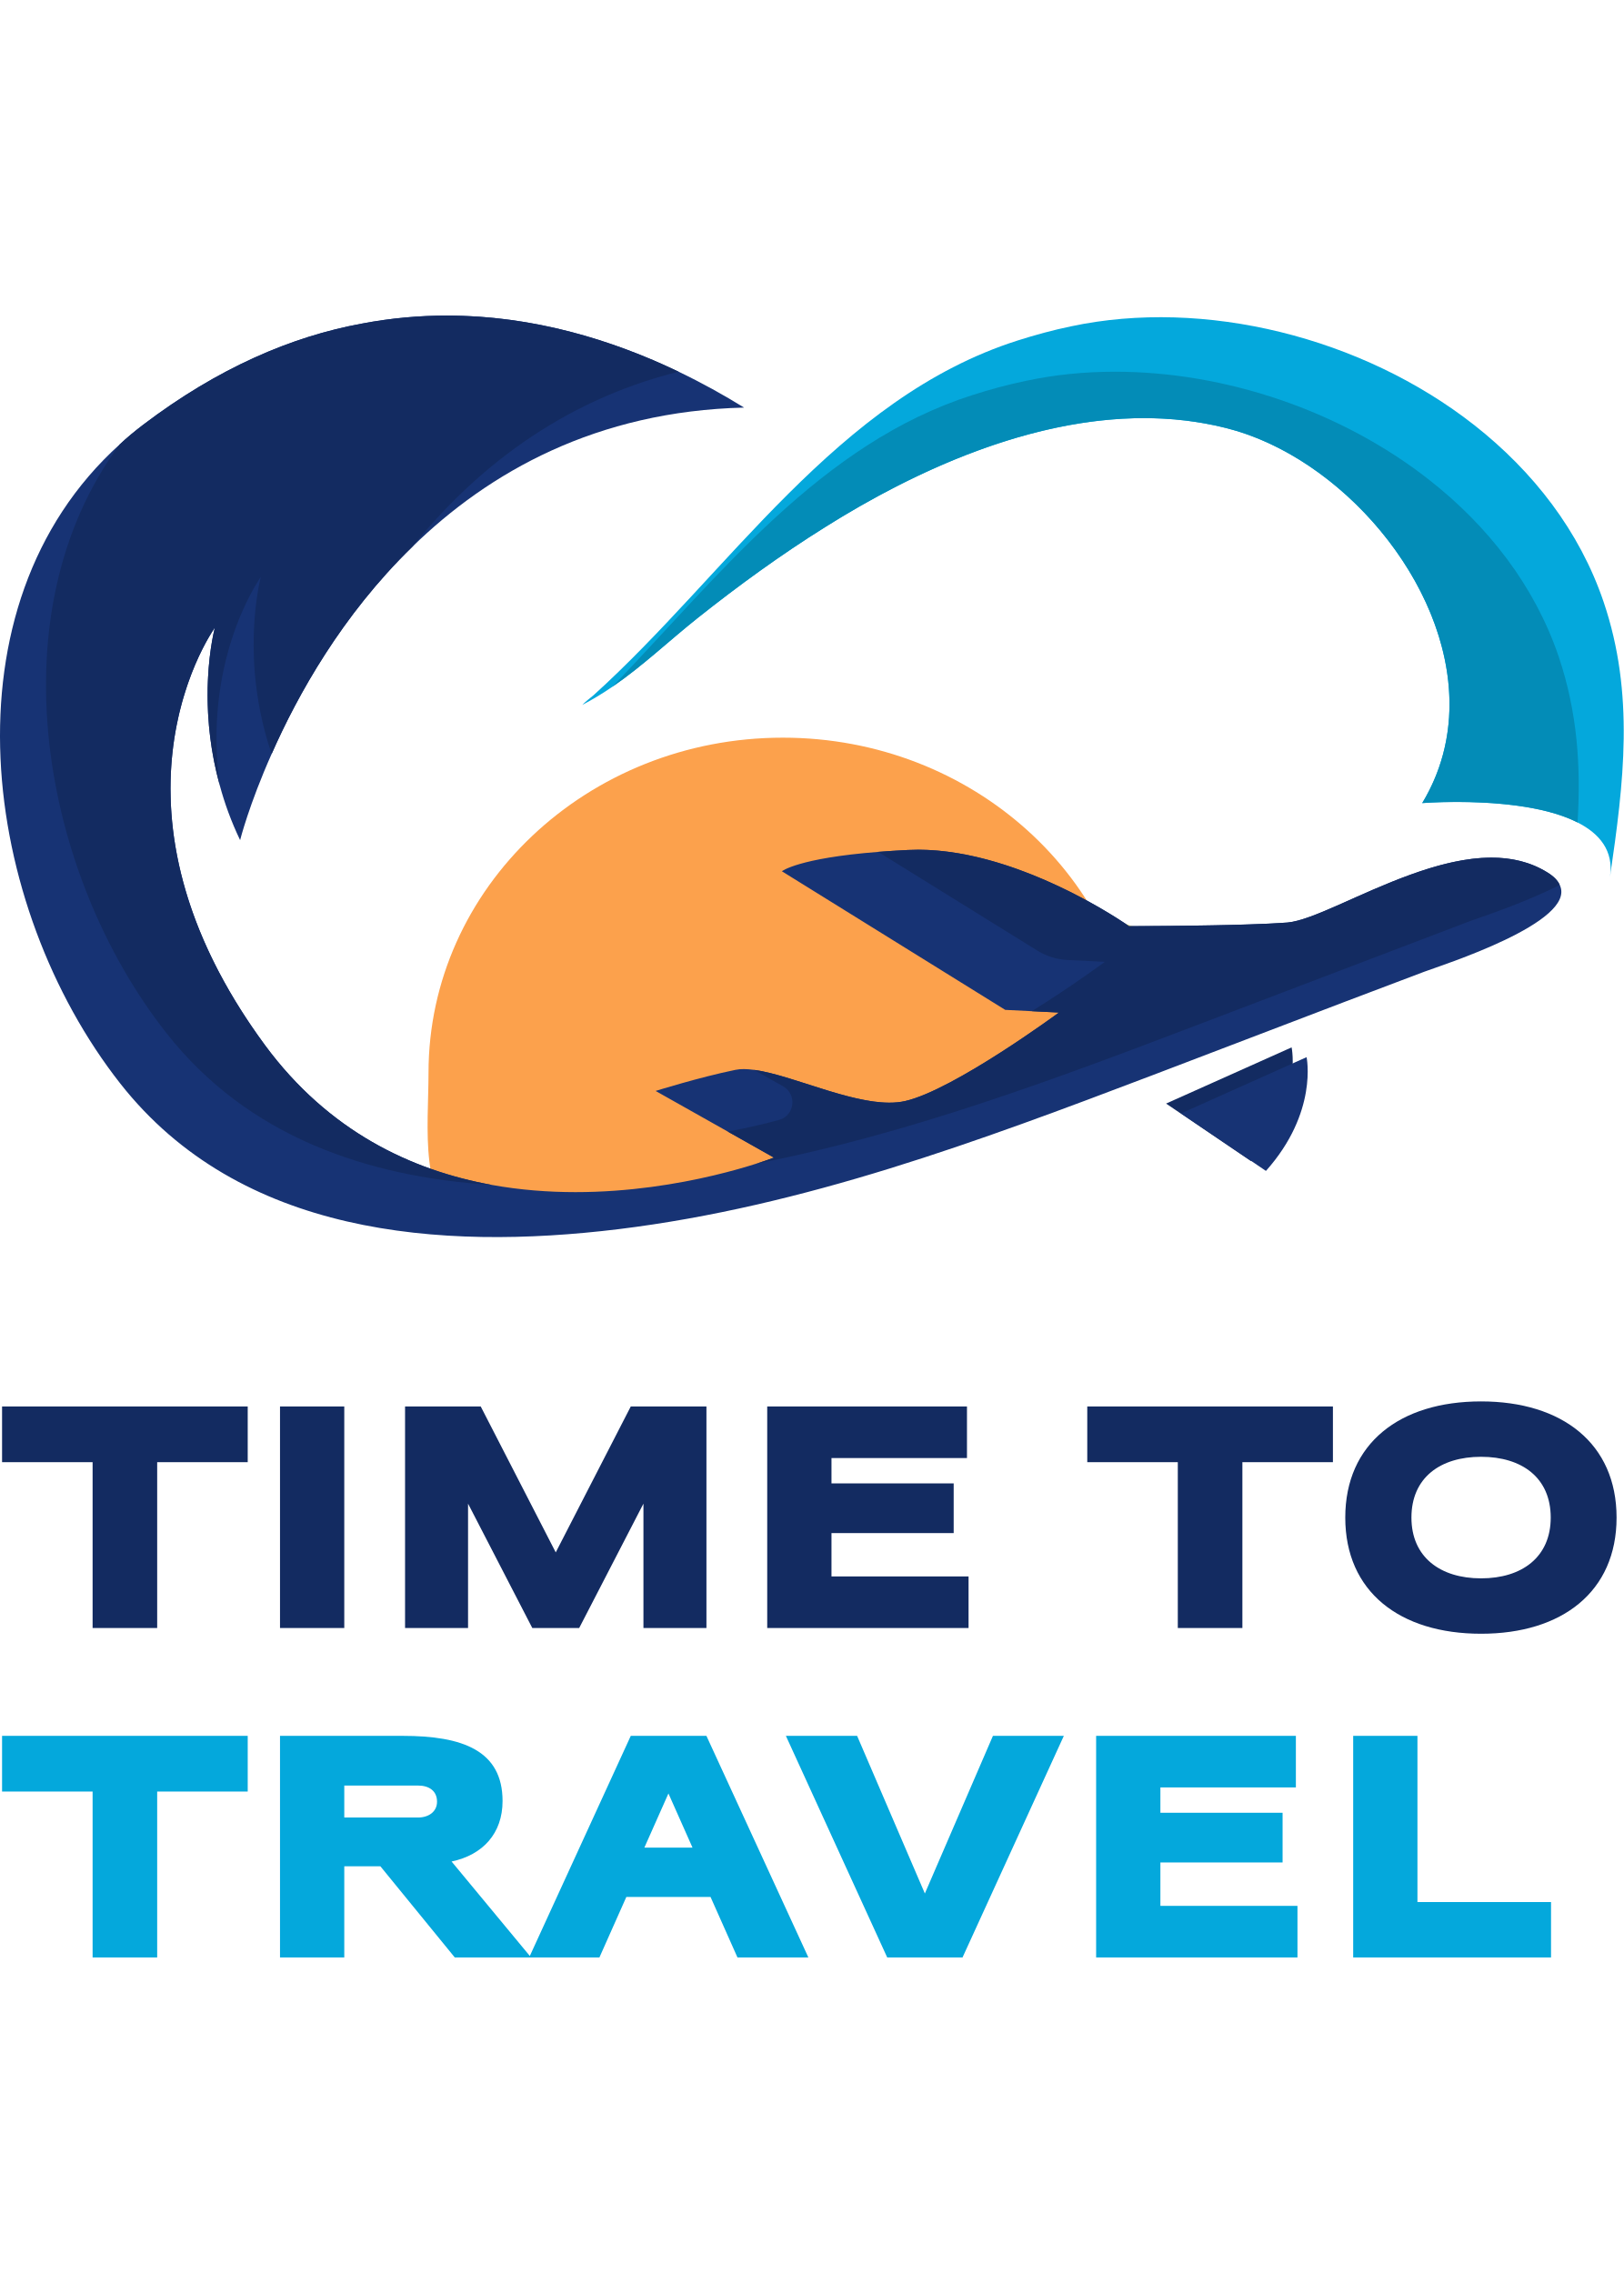
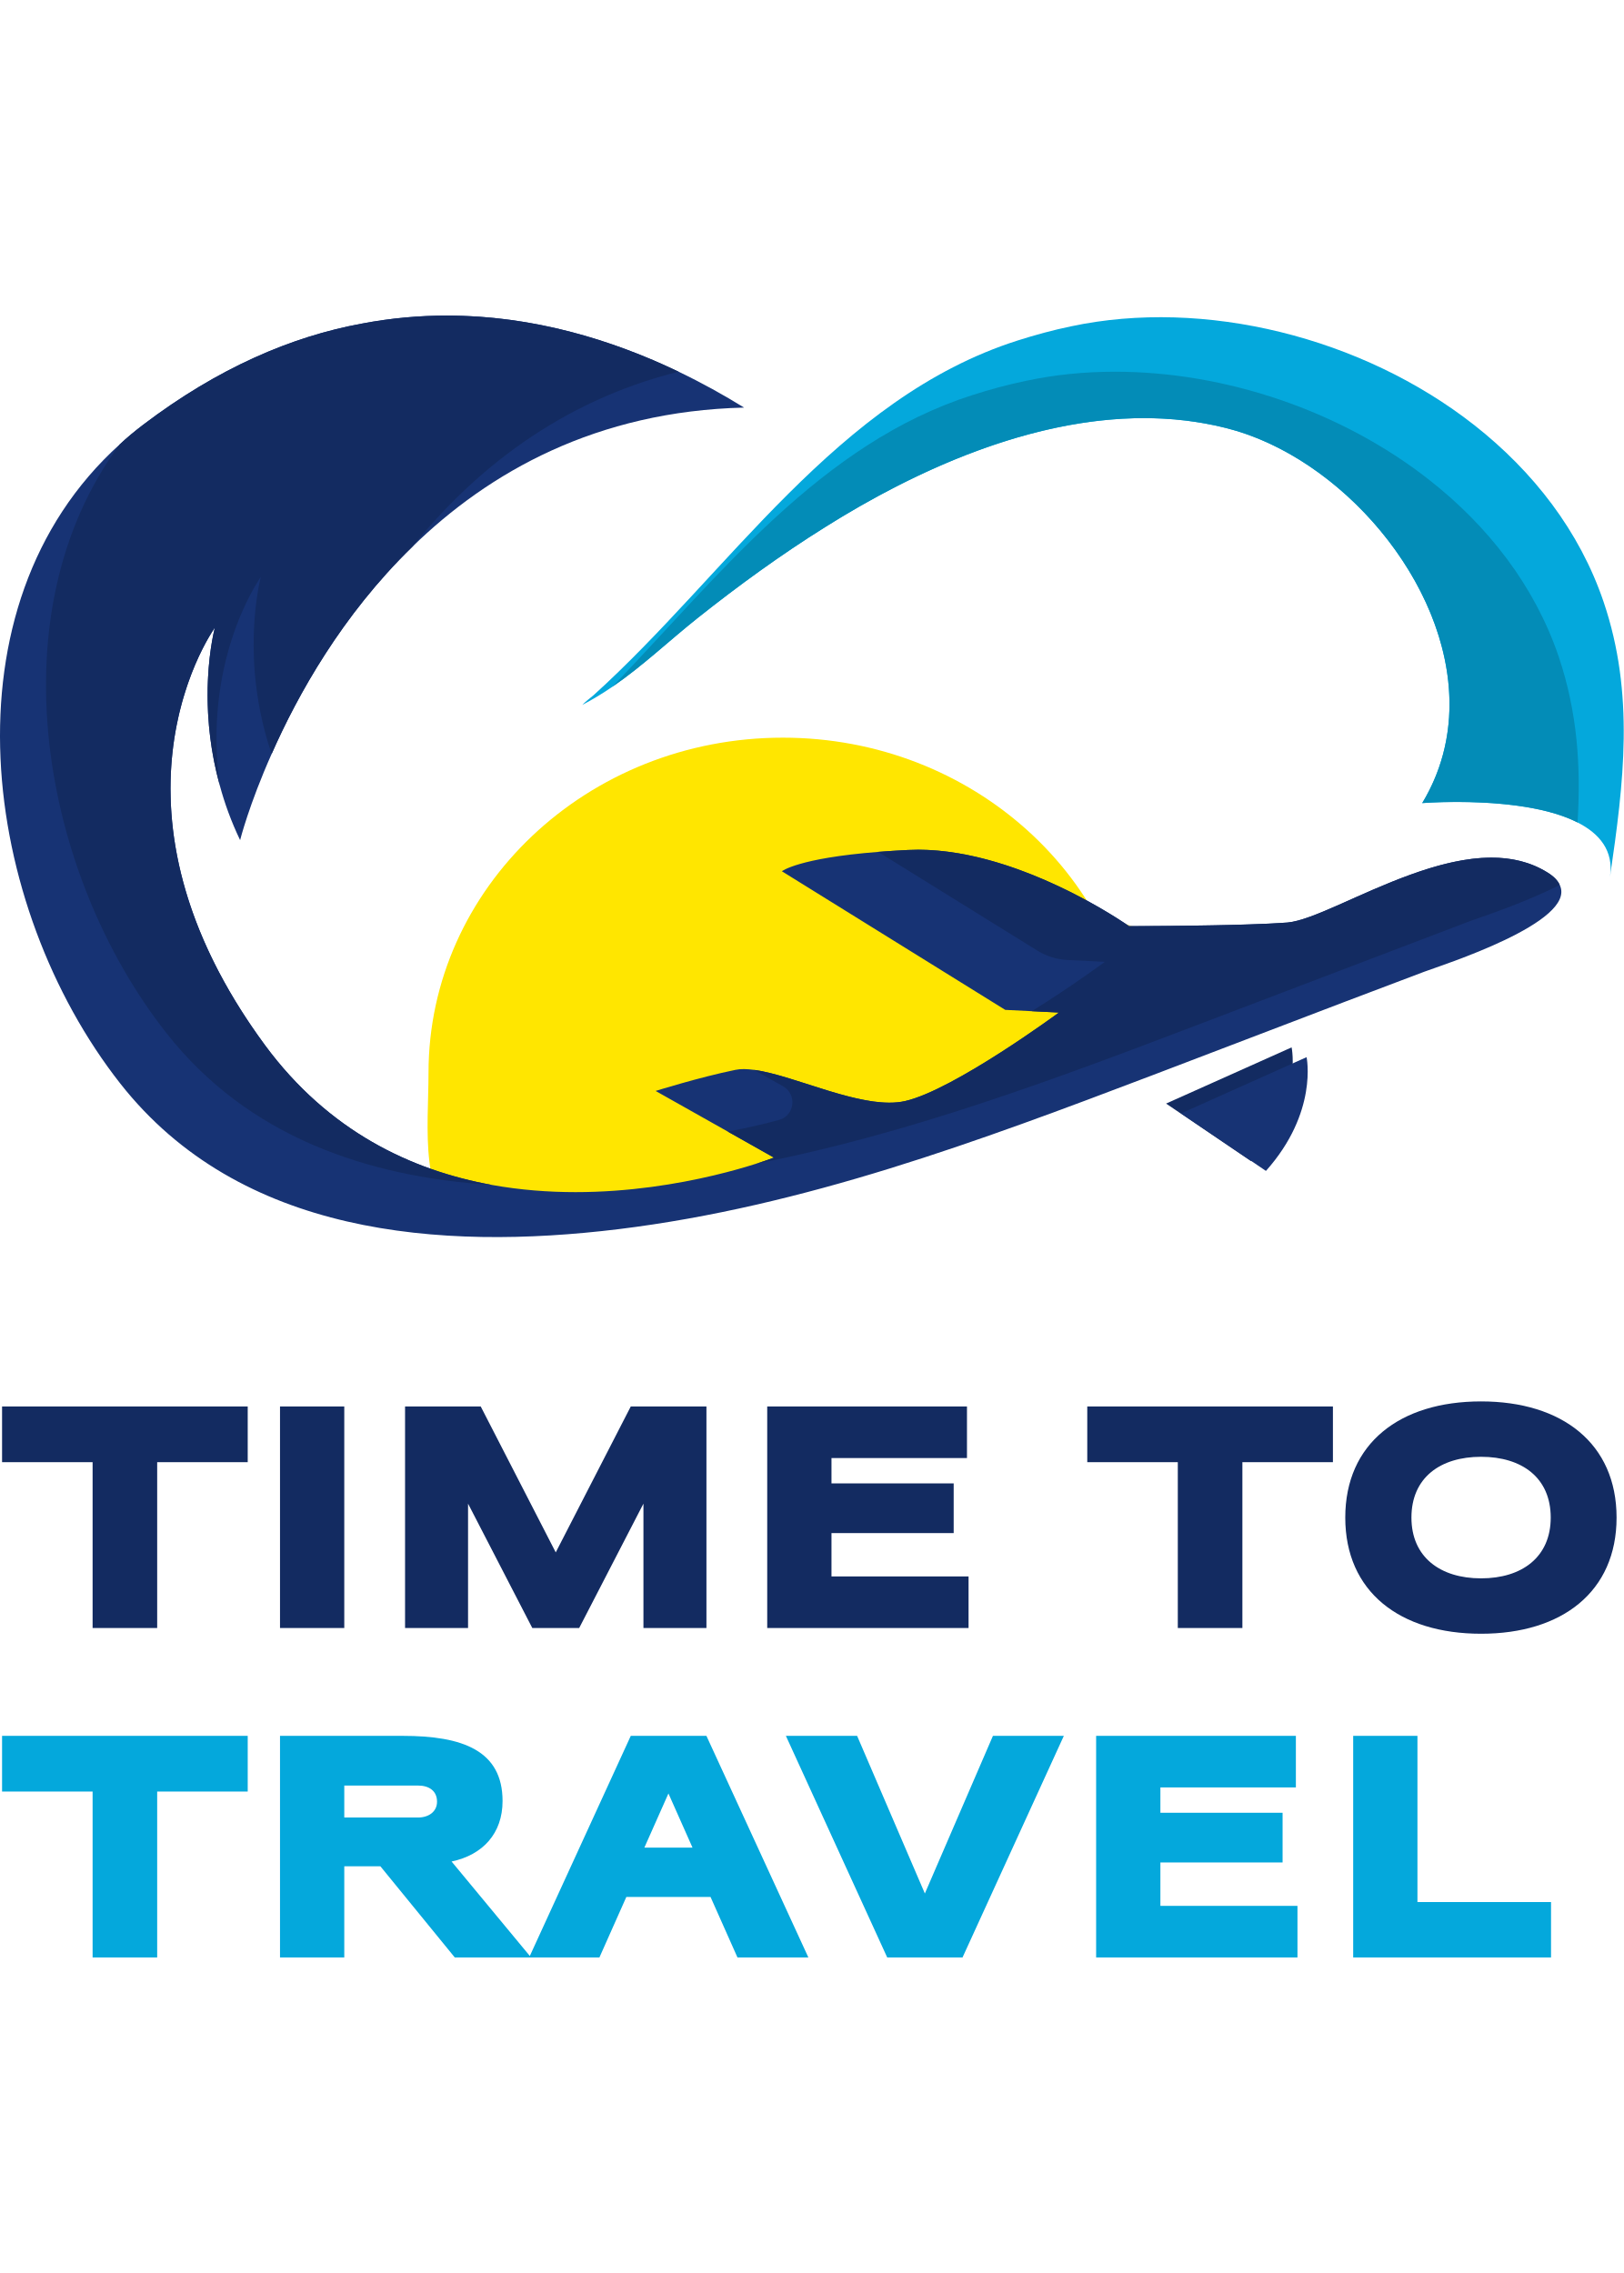
<svg xmlns="http://www.w3.org/2000/svg" xml:space="preserve" version="1.1" width="50" height="70" viewBox="7612.25 9397.27 7110.24 7190.33">
  <g>
-     <path d="M12591.81 12713.96c13.15,19.07 -0.57,-46.24 -1.69,-69.15 -38.15,-778.74 -717.46,-1399.02 -1549.88,-1399.02 -856.9,0 -1551.57,657.32 -1551.57,1468.17 0,236.3 -44.74,576.09 163.81,657.3 688.48,268.1 2778.45,-890.59 2939.33,-657.3z" fill="#fca14c" />
+     <path d="M12591.81 12713.96c13.15,19.07 -0.57,-46.24 -1.69,-69.15 -38.15,-778.74 -717.46,-1399.02 -1549.88,-1399.02 -856.9,0 -1551.57,657.32 -1551.57,1468.17 0,236.3 -44.74,576.09 163.81,657.3 688.48,268.1 2778.45,-890.59 2939.33,-657.3z" fill="#FFE600" />
    <path d="M13849.27 12270.73c-116.46,44.07 -232.86,88.14 -349.25,132.21 -280.27,107.25 -560.47,213.71 -840.73,320.97 -761.68,289.37 -1525.05,574.6 -2339.15,674.39 -784.16,95.63 -1658.95,26.6 -2181.17,-637.81 -608.69,-774.99 -789.12,-2089.66 -2.48,-2799 32.44,-30.79 67.35,-59.03 103.11,-86.45 326.8,-247.83 648.61,-385.86 956.31,-442.45 521.35,-99.69 1000.33,24.98 1387.84,210.42 102.28,49.03 197.9,102.25 286.86,157.21 -646.1,15.8 -1116.75,281.87 -1452.7,609.53 -0.83,0.81 -0.83,0.81 -1.66,1.62 -306.02,297.68 -500.6,646.95 -614.53,905.58 -98.95,222 -138.02,377.51 -138.02,377.51 -39.09,-81.5 -68.19,-162.17 -88.99,-239.49 -102.28,-369.21 -27.43,-668.54 -21.62,-691.07 -31.59,44.96 -536.35,801.67 219.55,1828.63 278.54,377.52 641.11,548 993.69,612.03 498.93,89.8 975.4,-34.93 1157.53,-93.14 49.91,-15.82 77.34,-26.62 77.34,-26.62l-202.1 -113.92 -315.96 -177.95c0,0 191.23,-59.87 349.24,-92.3 23.3,-5 49.92,-4.17 81.5,0 182.12,24.12 480.66,178.78 662.72,136.37 213.71,-49.05 672.72,-387.5 672.72,-387.5l-118.91 -5.81 -116.4 -5.82 -977.9 -607.05c0,0 70.7,-57.36 421.58,-84.82 39.94,-3.32 83.19,-5.81 130.6,-8.31 463.94,-23.28 967.91,333.46 967.91,333.46 0,0 487.25,0 694.3,-15.8 108.93,-9.98 314.37,-128.91 538.07,-209.55 206.23,-74.84 426.53,-117.25 599.45,-9.97 28.35,17.46 45.78,35.74 54.15,54.87 78.89,162.97 -522.28,353.41 -592.9,380.03z" fill="#173374" />
    <path d="M9766.33 13204.56c-545.5,-34.93 -1068.54,-210.39 -1426.11,-666.08 -549.65,-699.34 -750.05,-1839.42 -203.73,-2576.99 32.44,-30.79 67.35,-59.03 103.11,-86.45 326.8,-247.83 648.61,-385.86 956.31,-442.45 127.14,-24.28 251.81,-35.32 373.23,-35.32 376.36,0 721.61,105.5 1014.61,245.74 -524.71,130.6 -901.4,439.08 -1165.84,766.74l0 0c-0.83,0.81 -0.83,0.81 -1.66,1.62 -306.02,297.68 -500.6,646.95 -614.53,905.58l0 0c-138.87,-407.48 -53.2,-750.93 -47.38,-774.98 -20.79,29.86 -253.63,378.32 -179.63,913 -40.85,-147.47 -53.44,-283.8 -53.47,-395.78 -0.03,-168.39 28.36,-281.82 31.85,-295.29l0 0c-18.24,25.91 -194.08,288.98 -194.21,704.22 -0.09,304.22 94.13,690.16 413.76,1124.41 278.54,377.52 641.11,548 993.69,612.03z" fill="#132B61" />
    <path d="M13083.22 12063.59l0 0c62.75,-2.08 120.29,-4.71 165.1,-8.08 -44.81,3.37 -102.35,6 -165.1,8.08zm165.26 -8.09c0.16,-0.02 0.24,-0.02 0.41,-0.03 -0.17,0.01 -0.25,0.01 -0.41,0.03zm0.57 -0.04c0.08,-0.01 0.24,-0.02 0.41,-0.04 -0.17,0.02 -0.33,0.03 -0.41,0.04zm0.57 -0.04c0.16,-0.02 0.23,-0.03 0.31,-0.04 -0.08,0.01 -0.15,0.02 -0.31,0.04z" fill="#D5D5D5" />
    <path d="M12556.2 12071.15c0,0 -6.81,-4.8 -19.48,-13.24 13.16,8.72 27.92,13.2 43.75,13.2 0.09,0 0.16,0 0.24,0 75.82,-0.18 312.9,-1.26 502.51,-7.52l0 0c-228.97,7.56 -527.02,7.56 -527.02,7.56z" fill="#BDAE2E" />
    <path d="M11743 11742.92l0 0 0 0zm-1.14 -0.13l-0.08 0 0.08 0zm-5.77 -0.61c0,0 -0.08,-0.01 -0.16,-0.01 0.08,0 0.16,0.01 0.16,0.01zm-1.14 -0.12c-0.08,-0.01 -0.08,-0.01 -0.16,-0.02 0,0 0.08,0.01 0.16,0.02zm-1.12 -0.12c-0.09,0 -0.26,-0.02 -0.34,-0.03 0.08,0.01 0.25,0.03 0.34,0.03zm-1.23 -0.12c-0.08,-0.01 -0.24,-0.01 -0.32,-0.02 0.17,0.01 0.24,0.01 0.32,0.02zm-1.21 -0.13c-0.08,0 -0.16,0 -0.25,-0.02 0.09,0.01 0.17,0.02 0.25,0.02zm-3.42 -0.34c-0.08,0 -0.08,0 -0.16,0 0.08,0 0.08,0 0.16,0zm-0.97 -0.08c-0.16,-0.02 -0.24,-0.03 -0.4,-0.04 0.16,0.01 0.24,0.02 0.4,0.04zm-1.21 -0.13c-0.16,-0.01 -0.25,-0.02 -0.41,-0.03 0.16,0.01 0.25,0.02 0.41,0.03zm-1.22 -0.1c-0.16,-0.02 -0.24,-0.03 -0.41,-0.05 0.08,0.02 0.33,0.03 0.41,0.05zm-1.22 -0.12c-0.16,-0.01 -0.33,-0.03 -0.41,-0.03 0.08,0 0.25,0.02 0.41,0.03zm-1.22 -0.1c-0.17,-0.02 -0.32,-0.05 -0.49,-0.05 0.17,0.02 0.32,0.03 0.49,0.05zm-1.21 -0.12c-0.08,-0.01 -0.24,-0.02 -0.32,-0.03 0.08,0.01 0.16,0.02 0.32,0.03zm-2.28 -0.21c-0.08,0 -0.08,-0.01 -0.08,-0.01 0,0 0,0.01 0.08,0.01zm-0.73 -0.07c-0.24,-0.01 -0.41,-0.03 -0.65,-0.04 0.16,0.01 0.41,0.03 0.65,0.04zm-1.3 -0.1c-0.15,-0.01 -0.4,-0.04 -0.57,-0.05 0.17,0.01 0.42,0.04 0.57,0.05zm-1.21 -0.1c-0.26,-0.03 -0.41,-0.04 -0.65,-0.06 0.24,0.02 0.39,0.03 0.65,0.06zm-1.22 -0.11c-0.24,-0.02 -0.49,-0.03 -0.65,-0.06 0.16,0.03 0.41,0.04 0.65,0.06zm-1.3 -0.1c-0.25,-0.03 -0.41,-0.04 -0.65,-0.06 0.24,0.02 0.4,0.03 0.65,0.06zm-1.22 -0.11c-0.24,-0.01 -0.41,-0.03 -0.65,-0.04 0.24,0.01 0.41,0.03 0.65,0.04zm-1.3 -0.1c-0.32,-0.03 -0.82,-0.06 -1.13,-0.1 0.4,0.04 0.73,0.06 1.13,0.1zm-1.78 -0.14c-0.16,-0.01 -0.41,-0.04 -0.57,-0.05 0.16,0.01 0.41,0.04 0.57,0.05zm-1.3 -0.11c-0.16,0 -0.33,-0.02 -0.57,-0.04 0.24,0.02 0.41,0.04 0.57,0.04zm-1.22 -0.08c-0.16,-0.02 -0.41,-0.03 -0.57,-0.06 0.16,0.03 0.41,0.04 0.57,0.06zm-1.22 -0.09c-0.16,-0.03 -0.48,-0.05 -0.64,-0.06 0.16,0.01 0.48,0.03 0.64,0.06zm-1.21 -0.11c-0.24,-0.01 -0.49,-0.03 -0.73,-0.04 0.24,0.01 0.49,0.03 0.73,0.04zm-1.3 -0.08c-0.16,-0.02 -0.49,-0.03 -0.65,-0.06 0.16,0.03 0.49,0.04 0.65,0.06zm-1.22 -0.09c-0.33,-0.02 -0.65,-0.05 -0.98,-0.07 0.33,0.02 0.65,0.05 0.98,0.07zm-1.63 -0.12c-0.24,-0.01 -0.56,-0.03 -0.89,-0.05 0.33,0.02 0.65,0.03 0.89,0.05zm-1.29 -0.08c-0.32,-0.03 -0.49,-0.04 -0.81,-0.06 0.24,0.02 0.57,0.04 0.81,0.06zm-1.3 -0.09c-0.24,-0.02 -0.57,-0.05 -0.81,-0.06 0.24,0.01 0.57,0.04 0.81,0.06zm-1.22 -0.08c-0.24,-0.02 -0.57,-0.05 -0.89,-0.06 0.32,0.01 0.57,0.04 0.89,0.06zm-1.3 -0.08c-0.23,-0.03 -0.57,-0.05 -0.81,-0.06 0.24,0.01 0.58,0.03 0.81,0.06zm-1.3 -0.1c-0.25,-0.01 -0.64,-0.04 -0.97,-0.05 0.33,0.01 0.66,0.04 0.97,0.05zm-1.21 -0.07c-0.81,-0.05 -1.71,-0.1 -2.52,-0.16 0.81,0.06 1.71,0.11 2.52,0.16zm-2.76 -0.17c-0.33,-0.01 -0.74,-0.03 -1.06,-0.06 0.32,0.03 0.73,0.05 1.06,0.06zm-1.38 -0.08c-0.33,-0.01 -0.65,-0.03 -0.97,-0.05 0.32,0.02 0.64,0.04 0.97,0.05zm-1.3 -0.07c-0.32,-0.02 -0.65,-0.04 -0.97,-0.06 0.32,0.02 0.65,0.04 0.97,0.06zm-1.3 -0.07c-0.24,-0.02 -0.65,-0.04 -0.89,-0.06 0.32,0.02 0.57,0.04 0.89,0.06zm-1.3 -0.07c-0.32,-0.02 -0.65,-0.05 -0.98,-0.06 0.33,0.01 0.66,0.04 0.98,0.06zm-1.22 -0.07c-1.29,-0.07 -2.59,-0.13 -3.89,-0.2 1.3,0.07 2.6,0.13 3.89,0.2zm-4.05 -0.21c-0.33,-0.01 -0.74,-0.04 -1.14,-0.06 0.4,0.02 0.81,0.05 1.14,0.06zm-90.26 -0.05c14.62,-0.74 29.3,-1.09 44.07,-1.09 0.81,0 1.71,0 2.6,0 -0.89,0 -1.79,0 -2.6,0 -14.69,0 -29.45,0.36 -44.07,1.09zm88.95 -0.01c-0.32,-0.02 -0.73,-0.03 -1.05,-0.04 0.32,0.01 0.65,0.02 1.05,0.04zm-1.37 -0.07c-0.42,-0.01 -0.65,-0.02 -1.05,-0.04 0.4,0.01 0.73,0.03 1.05,0.04zm-1.22 -0.05c-0.4,-0.02 -0.81,-0.04 -1.22,-0.05 0.41,0.01 0.82,0.03 1.22,0.05zm-1.3 -0.06c-1.3,-0.06 -2.6,-0.11 -3.89,-0.17 1.29,0.06 2.59,0.11 3.89,0.17zm-4.05 -0.17c-0.41,-0.01 -0.73,-0.02 -1.14,-0.04 0.41,0.02 0.73,0.03 1.14,0.04zm-1.39 -0.04c-0.4,-0.03 -0.73,-0.04 -1.05,-0.05 0.32,0.01 0.73,0.03 1.05,0.05zm-1.3 -0.06c-0.32,0 -0.73,-0.02 -1.04,-0.02 0.39,0 0.72,0.02 1.04,0.02zm-1.3 -0.05c-0.39,-0.01 -0.72,-0.02 -1.06,-0.03 0.34,0.01 0.75,0.02 1.06,0.03zm-1.29 -0.03c-0.32,-0.01 -0.81,-0.02 -1.22,-0.05 0.41,0.03 0.81,0.03 1.22,0.05zm-1.22 -0.05c-0.89,-0.02 -1.79,-0.06 -2.68,-0.08 0.89,0.02 1.79,0.05 2.68,0.08zm-2.68 -0.08c-0.49,-0.01 -0.8,-0.02 -1.3,-0.05 0.5,0.03 0.81,0.04 1.3,0.05zm-1.39 -0.05c-0.39,0 -0.81,-0.02 -1.12,-0.02 0.31,0 0.73,0.01 1.12,0.02zm-1.37 -0.03c-0.32,0 -0.73,-0.01 -1.05,-0.02 0.32,0.01 0.73,0.02 1.05,0.02zm-1.3 -0.04c-0.4,0 -0.73,-0.01 -1.06,-0.02 0.33,0.01 0.66,0.02 1.06,0.02zm-1.3 -0.03c-0.4,0 -0.81,-0.01 -1.21,-0.02 0.4,0.01 0.81,0.02 1.21,0.02zm-1.21 -0.02c-1.38,-0.03 -2.68,-0.06 -3.98,-0.09 1.38,0.03 2.6,0.06 3.98,0.09zm-4.06 -0.09c-0.41,-0.01 -0.82,-0.01 -1.22,-0.02 0.4,0.01 0.81,0.01 1.22,0.02zm-1.37 -0.02c-0.34,-0.01 -0.74,-0.01 -1.06,-0.02 0.32,0.01 0.72,0.01 1.06,0.02zm-1.32 -0.03c-0.39,0 -0.72,0 -1.13,-0.02 0.41,0.02 0.74,0.02 1.13,0.02zm-1.29 -0.02c-0.4,-0.01 -0.81,-0.01 -1.14,-0.01 0.33,0 0.74,0 1.14,0.01zm-1.3 -0.01c-1.69,-0.02 -3.48,-0.04 -5.19,-0.04 1.71,0 3.5,0.02 5.19,0.04zm-5.36 -0.05c-0.4,0 -0.73,0 -1.13,-0.02 0.4,0.02 0.73,0.02 1.13,0.02zm-1.3 -0.02c-0.4,0 -0.73,0 -1.12,0 0.39,0 0.72,0 1.12,0zm-1.37 0c-0.33,-0.01 -0.73,-0.01 -1.05,-0.01 0.32,0 0.72,0 1.05,0.01z" fill="#C1BF25" />
    <path d="M10923.86 13111.42c49.91,-15.82 77.34,-26.62 77.34,-26.62l0 0 -202.1 -113.92c86.29,-15.96 162.25,-34.12 224.18,-50.92 69.24,-18.74 80.28,-112.18 17.78,-147.48l-127.18 -71.85c160.29,21.23 410.94,143.69 592.91,143.69 24.68,0 48.06,-2.25 69.81,-7.32 213.71,-49.05 672.72,-387.5 672.72,-387.5l0 0 -118.91 -5.81c168.82,-104.78 320.19,-216.21 320.19,-216.21l-164.2 -8.12c-46.67,-2.31 -91.96,-16.44 -131.73,-41.08l-696.98 -432.28c39.94,-3.32 83.19,-5.81 130.6,-8.31l0 0c14.62,-0.73 29.38,-1.09 44.07,-1.09 0.81,0 1.71,0 2.6,0 0.08,0 0.08,0 0.17,0 0.32,0 0.72,0 1.05,0.01 0.16,0 0.16,0 0.25,0 0.39,0 0.72,0 1.12,0 0,0 0.09,0 0.17,0 0.4,0.02 0.73,0.02 1.13,0.02 0.09,0 0.09,0 0.17,0.01 1.71,0 3.5,0.02 5.19,0.04 0.08,0 0.08,0 0.16,0 0.33,0 0.74,0 1.14,0.01 0.08,0 0.08,0 0.16,0 0.41,0.02 0.74,0.02 1.13,0.02 0,0.01 0.18,0.01 0.26,0.01 0.32,0.01 0.72,0.01 1.06,0.02 0.08,0 0.08,0 0.15,0 0.4,0.01 0.81,0.01 1.22,0.02l0.08 0c1.3,0.03 2.6,0.06 3.98,0.09l0 0c0.4,0.01 0.81,0.02 1.21,0.02 0.08,0 0.16,0 0.24,0.01 0.33,0.01 0.66,0.02 1.06,0.02 0.08,0 0.17,0 0.25,0.02 0.32,0.01 0.73,0.02 1.05,0.02 0.09,0 0.17,0.01 0.25,0.01 0.31,0 0.73,0.02 1.12,0.02l0.09 0c0.5,0.03 0.81,0.04 1.3,0.05l0 0c0.89,0.02 1.79,0.06 2.68,0.08l0 0c0.41,0.03 0.9,0.04 1.22,0.05 0.08,0 0.16,0 0.23,0 0.34,0.01 0.67,0.02 1.06,0.03 0.08,0.01 0.16,0.01 0.26,0.03 0.31,0 0.72,0.02 1.04,0.02 0.08,0.01 0.17,0.01 0.25,0.01 0.32,0.01 0.65,0.02 1.05,0.05 0.08,0 0.17,0 0.25,0 0.41,0.02 0.73,0.03 1.14,0.04 0,0 0.08,0 0.16,0 1.29,0.06 2.59,0.11 3.89,0.17 0.08,0.01 0,0.01 0.08,0.01 0.41,0.01 0.82,0.03 1.22,0.05 0.08,0.01 0.08,0.01 0.17,0.01 0.4,0.02 0.63,0.03 1.05,0.04 0.09,0.01 0.25,0.01 0.32,0.03 0.32,0.01 0.73,0.02 1.05,0.04l0.17 0c0.4,0.02 0.81,0.05 1.14,0.06 0.08,0 0.08,0.01 0.16,0.01 1.3,0.07 2.6,0.13 3.89,0.2 0.08,0 0.16,0 0.24,0.01 0.33,0.01 0.66,0.04 0.98,0.06 0.16,0 0.24,0.01 0.41,0.01 0.24,0.02 0.65,0.04 0.89,0.06 0.17,0 0.25,0.01 0.33,0.01 0.32,0.02 0.65,0.04 0.97,0.06 0.07,0.01 0.25,0.01 0.33,0.02 0.32,0.02 0.64,0.04 0.97,0.05 0.09,0.01 0.24,0.01 0.32,0.02 0.32,0.03 0.73,0.05 1.06,0.06 0.08,0.01 0.16,0.01 0.24,0.01 0.81,0.06 1.71,0.11 2.52,0.16 0.08,0.02 0.24,0.02 0.24,0.02 0.33,0.01 0.72,0.04 0.97,0.05 0.17,0.03 0.34,0.03 0.49,0.04 0.24,0.01 0.58,0.03 0.81,0.06 0.16,0.01 0.33,0.01 0.41,0.02 0.32,0.01 0.65,0.04 0.89,0.06 0.16,0.01 0.24,0.01 0.41,0.02 0.24,0.01 0.57,0.04 0.81,0.06 0.25,0.01 0.33,0.02 0.49,0.03 0.32,0.02 0.49,0.03 0.81,0.06 0.17,0 0.32,0.02 0.4,0.03 0.33,0.02 0.65,0.04 0.89,0.05 0.25,0.03 0.49,0.04 0.65,0.05 0.33,0.02 0.65,0.05 0.98,0.07 0.16,0.01 0.32,0.02 0.57,0.03 0.16,0.03 0.49,0.04 0.65,0.06 0.24,0.02 0.41,0.03 0.57,0.04 0.24,0.01 0.49,0.03 0.73,0.04 0.16,0.03 0.31,0.04 0.57,0.05 0.16,0.01 0.48,0.03 0.64,0.06 0.24,0.01 0.42,0.02 0.65,0.03 0.16,0.03 0.41,0.04 0.57,0.06 0.24,0.01 0.49,0.02 0.65,0.04 0.24,0.02 0.41,0.04 0.57,0.04 0.24,0.03 0.49,0.04 0.73,0.06 0.16,0.01 0.41,0.04 0.57,0.05 0.24,0.01 0.41,0.03 0.65,0.04 0.31,0.04 0.81,0.07 1.13,0.1 0.24,0.02 0.49,0.04 0.65,0.06 0.24,0.01 0.41,0.03 0.65,0.04 0.16,0.03 0.33,0.04 0.57,0.05 0.24,0.02 0.4,0.03 0.65,0.06 0.24,0.02 0.41,0.03 0.65,0.04 0.16,0.03 0.41,0.04 0.65,0.06 0.16,0.02 0.33,0.02 0.57,0.05 0.24,0.02 0.39,0.03 0.65,0.06 0.16,0.02 0.4,0.03 0.64,0.05 0.17,0.01 0.42,0.04 0.57,0.05 0.24,0.02 0.49,0.04 0.65,0.06 0.24,0.01 0.41,0.03 0.65,0.04 0.24,0.03 0.41,0.04 0.65,0.06 0,0 0,0.01 0.08,0.01 0.65,0.06 1.3,0.12 1.96,0.18 0.08,0.01 0.24,0.02 0.32,0.03 0.24,0.03 0.48,0.05 0.72,0.07 0.17,0 0.32,0.03 0.49,0.05 0.24,0.01 0.49,0.03 0.81,0.07 0.08,0 0.25,0.02 0.41,0.03 0.24,0.03 0.49,0.05 0.81,0.07 0.17,0.02 0.25,0.03 0.41,0.05 0.32,0.02 0.57,0.05 0.81,0.07 0.16,0.01 0.25,0.02 0.41,0.03 0.24,0.04 0.49,0.06 0.81,0.09 0.16,0.01 0.24,0.02 0.4,0.04 0.25,0.03 0.58,0.05 0.81,0.08 0.08,0 0.08,0 0.16,0 1.06,0.11 2.12,0.21 3.17,0.32 0.09,0.02 0.17,0.02 0.25,0.02 0.32,0.04 0.65,0.07 0.89,0.11 0.08,0.01 0.24,0.01 0.32,0.02 0.33,0.03 0.57,0.07 0.89,0.09 0.08,0.01 0.25,0.03 0.34,0.03 0.31,0.04 0.64,0.07 0.96,0.1 0.08,0.01 0.08,0.01 0.16,0.02 0.33,0.04 0.66,0.06 0.98,0.11 0.08,0 0.16,0.01 0.16,0.01 1.96,0.2 3.82,0.39 5.69,0.61l0.08 0c0.32,0.04 0.73,0.1 1.14,0.13l0 0c360.29,40.03 708.42,258.3 793.48,314.84 0.08,0.06 0.16,0.09 0.24,0.15 12.67,8.44 19.48,13.24 19.48,13.24 0,0 298.05,0 527.02,-7.56 62.75,-2.08 120.29,-4.71 165.1,-8.08 0.08,0 0.16,0 0.16,-0.01 0.16,-0.02 0.24,-0.02 0.41,-0.03 0.08,-0.01 0.08,-0.01 0.16,-0.01 0.08,-0.01 0.24,-0.02 0.41,-0.04 0,0 0.08,0 0.16,0 0.16,-0.02 0.23,-0.03 0.31,-0.04 0.26,0 0.42,-0.02 0.57,-0.03 108.93,-9.98 314.37,-128.91 538.07,-209.55 117.28,-42.58 239.2,-74.66 354.28,-74.66 87.26,0 170.7,18.43 245.17,64.69 28.35,17.46 45.78,35.74 54.15,54.87 -158.02,80.66 -353.45,143.86 -391.69,158 -116.39,44.06 -232.86,88.97 -349.26,133.05 -280.26,106.44 -560.45,213.71 -840.72,320.15 -634.4,241.97 -1270.59,479.79 -1936.64,609.52z" fill="#132B61" />
    <path d="M13090.13 13100.21c229.53,-256.96 177.99,-498.1 177.99,-498.1l-549.66 246.13 371.67 251.97z" fill="#132B61" />
    <path d="M14662.46 11854.95c16.62,-113.93 -45.66,-188.76 -142.21,-237.84 -236.1,-120.57 -680.14,-84.82 -680.14,-84.82 382.53,-634.45 -221.99,-1482.61 -858.18,-1642.26 -600.4,-152.21 -1254.77,118.05 -1757.03,434.09 -192.93,120.49 -378.39,255.27 -556.34,396.55 -124.72,99 -241.98,211.25 -374.18,301.9 -42.41,29.09 -86.48,55.7 -132.23,79.82 14.13,-14.96 32.41,-28.28 49.07,-42.41 589.59,-533 1066.04,-1301.36 1856.84,-1553.38 75.65,-24.05 153.82,-45.66 234.49,-62.27 582.06,-123.98 1273.92,46.47 1766.19,433.15 257.82,202.99 460.69,464.07 565.49,773.36 137.22,404.15 88.19,793.31 28.23,1204.11z" fill="#04A8DC" />
    <path d="M14520.25 11617.11l0 0c-148.14,-75.67 -378.37,-89.77 -529.18,-89.77 -89.44,0 -150.96,4.95 -150.96,4.95 82.7,-137.23 119.31,-284.48 119.31,-432.58 0.16,-536.59 -478.97,-1084.66 -977.49,-1209.68 -118.52,-30.09 -239.28,-43.69 -360.47,-43.69 -492.52,0 -993.48,224.13 -1396.56,477.78 -192.93,120.49 -378.39,255.27 -556.34,396.55 -124.72,99 -241.98,211.25 -374.18,301.9 472.34,-493.15 914.7,-1066.08 1576.61,-1277.31 75.65,-24.05 153.81,-45.67 234.49,-62.28 125.81,-26.84 256.74,-39.85 389.68,-39.85 481.9,0 989.84,170.8 1375.7,473.82 257.79,202.17 461.51,464.06 566.31,772.56 83.08,245.31 98.18,485.63 83.08,727.6z" fill="#038CB7" />
    <path d="M8697 14418.72l0 -244 -1075.71 0 0 244 396.46 0 0 726.37 282.79 0 0 -726.37 396.46 0zm141.4 726.37l281.42 0 0 -970.37 -281.42 0 0 970.37zm547.58 0l275.85 0 0 -544.8 281.42 544.8 205.16 0 281.42 -544.8 0 544.8 275.85 0 0 -970.37 -331.32 0 -328.55 639.05 -328.51 -639.05 -331.32 0 0 970.37zm1585.86 0l881.66 0 0 -225.95 -600.24 0 0 -189.92 535.08 0 0 -217.64 -535.08 0 0 -110.91 593.3 0 0 -225.95 -874.72 0 0 970.37zm2477.18 -726.37l0 -244 -1075.71 0 0 244 396.46 0 0 726.37 282.8 0 0 -726.37 396.45 0zm54.07 242.58c0,324.38 238.42,508.74 594.7,508.74 354.87,0 593.3,-184.36 593.3,-508.74 0,-324.38 -238.43,-508.74 -593.3,-508.74 -356.28,0 -594.7,184.36 -594.7,508.74zm594.7 -266.16c178.83,0 304.97,91.49 304.97,266.16 0,173.26 -126.14,266.16 -304.97,266.16 -178.82,0 -304.96,-92.9 -304.96,-266.16 0,-174.67 126.14,-266.16 304.96,-266.16z" fill="#132B61" />
    <path d="M8697 15861.22l0 -243.99 -1075.71 0 0 243.99 396.46 0 0 726.38 282.79 0 0 -726.38 396.46 0zm141.4 726.38l281.42 0 0 -399.25 158.03 0 325.76 399.25 334.08 0 -347.96 -420.04c137.23,-29.11 223.19,-123.39 223.19,-264.79 0,-221.78 -176.04,-285.54 -436.67,-285.54l-537.85 0 0 970.37zm604.39 -752.74c48.53,0 83.18,23.58 83.18,70.7 0,44.37 -37.43,69.32 -83.18,69.32l-322.97 0 0 -140.02 322.97 0zm1262.86 -217.63l-331.29 0 -444.99 970.37 307.75 0 117.82 -264.79 368.72 0 117.85 264.79 310.5 0 -446.36 -970.37zm-61.01 489.32l-210.69 0 105.35 -237.01 105.34 237.01zm852.58 481.05l329.92 0 443.58 -970.37 -310.5 0 -298.06 690.35 -296.64 -690.35 -311.91 0 443.61 970.37zm914.9 0l881.66 0 0 -225.95 -600.24 0 0 -189.93 535.07 0 0 -217.63 -535.07 0 0 -110.91 593.29 0 0 -225.95 -874.71 0 0 970.37zm1125.61 0l866.4 0 0 -242.59 -584.98 0 0 -727.78 -281.42 0 0 970.37z" fill="#04A8DC" />
    <path d="M13155.66 13143.15c229.53,-256.96 177.99,-498.1 177.99,-498.1l-549.66 246.13 371.67 251.97z" fill="#173374" />
  </g>
</svg>
